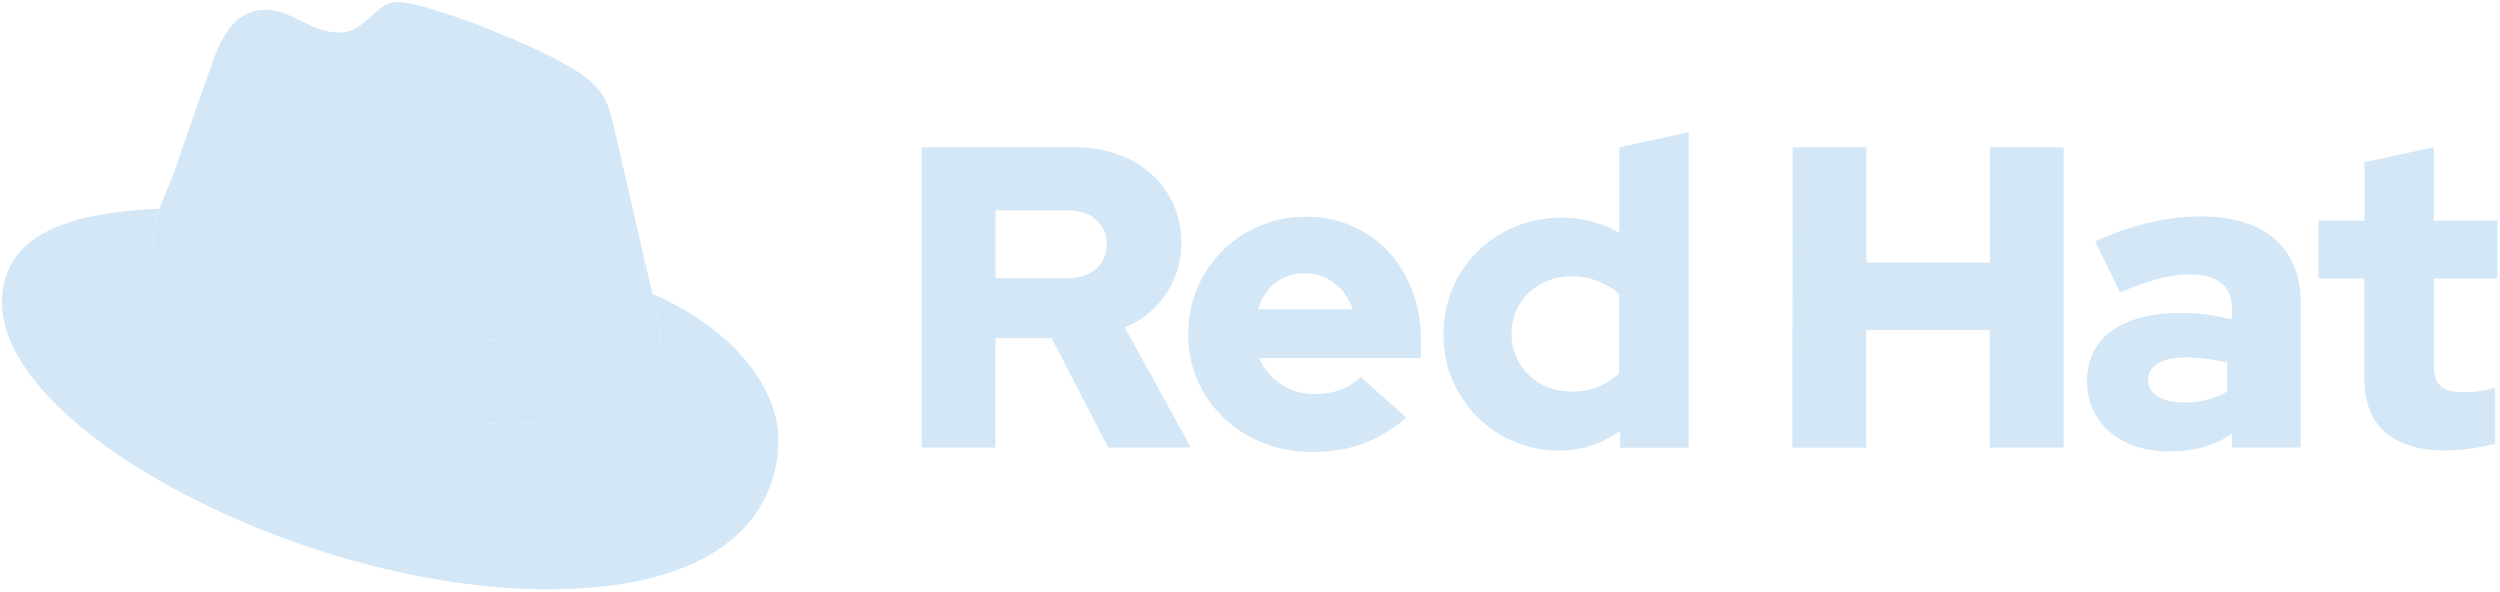
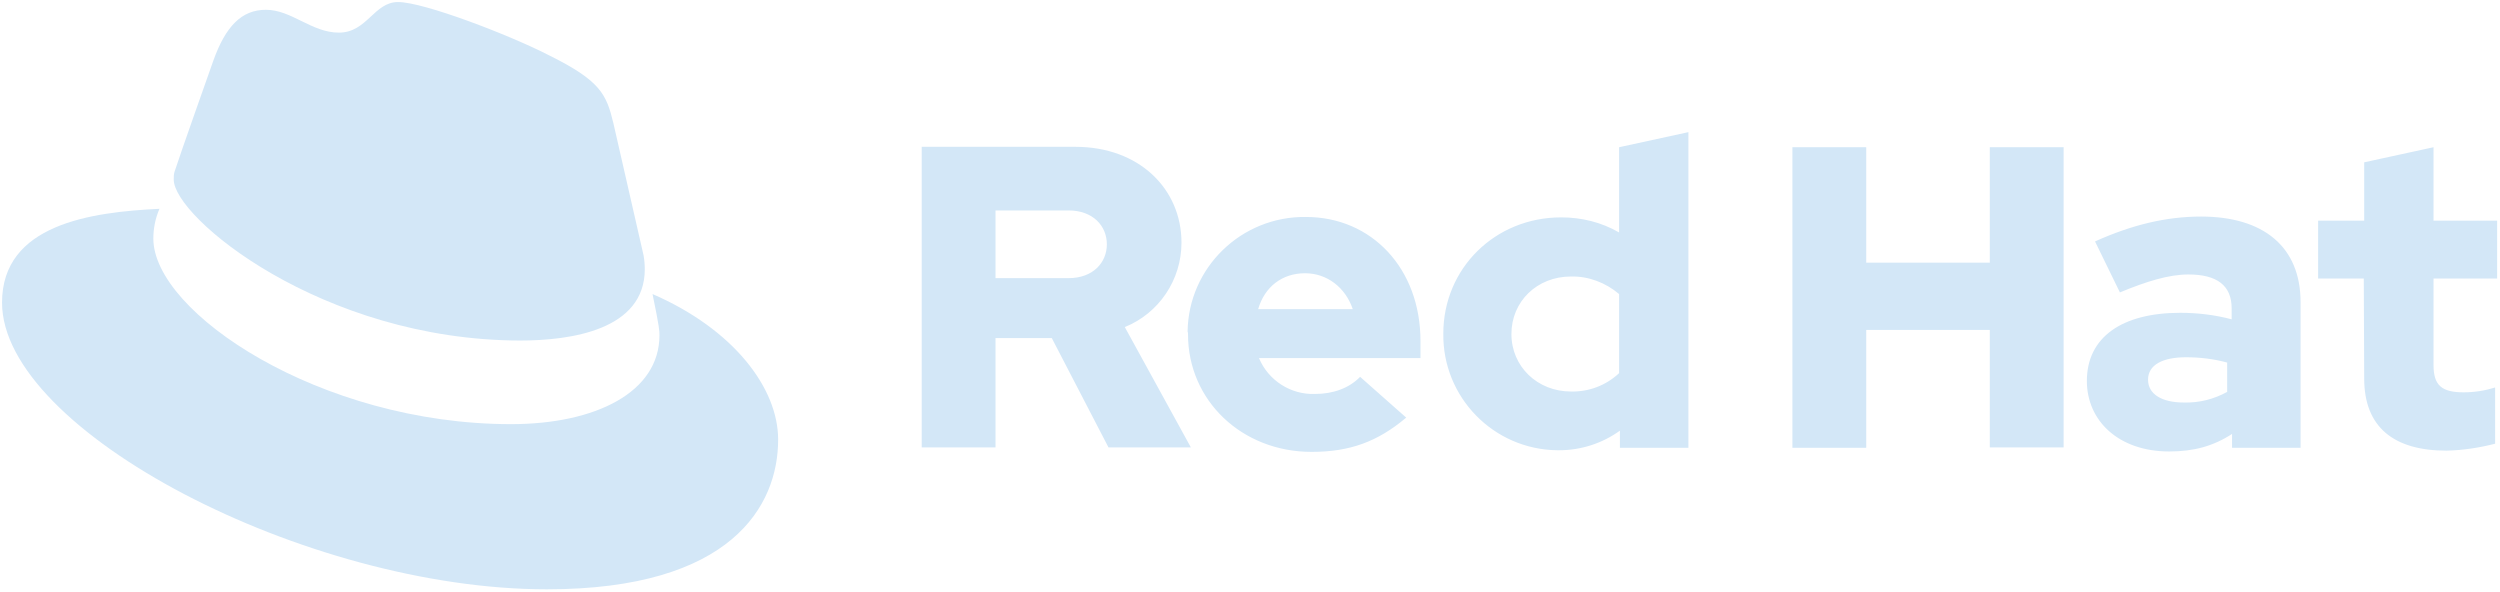
- <svg xmlns="http://www.w3.org/2000/svg" width="613" height="145">
-   <g fill="none">
-     <path d="M127.47 83.49c12.51 0 30.61-2.58 30.61-17.46a14 14 0 0 0-.31-3.42l-7.45-32.36c-1.72-7.12-3.23-10.35-15.73-16.6C124.89 8.69 103.76.5 97.51.5 91.69.5 90 8 83.06 8c-6.68 0-11.64-5.6-17.89-5.6-6 0-9.91 4.09-12.93 12.5 0 0-8.41 23.72-9.49 27.16a6.43 6.43 0 0 0-.22 1.94c0 9.22 36.3 39.45 84.94 39.45M160 72.07c1.73 8.19 1.73 9.05 1.73 10.13 0 14-15.74 21.77-36.43 21.77-46.76.03-87.72-27.37-87.72-45.48a18.45 18.45 0 0 1 1.51-7.33C22.27 52 .5 55 .5 74.22c0 31.48 74.59 70.28 133.65 70.28 45.28 0 56.7-20.48 56.7-36.65 0-12.72-11-27.16-30.83-35.78" fill="#D3E7F7" />
-     <path d="M160 72.07c1.73 8.19 1.73 9.05 1.73 10.13 0 14-15.74 21.77-36.43 21.77-46.76.03-87.72-27.37-87.72-45.48a18.45 18.45 0 0 1 1.51-7.33l3.66-9.06a6.43 6.43 0 0 0-.22 1.9c0 9.22 36.3 39.45 84.94 39.45 12.51 0 30.61-2.58 30.61-17.46a14 14 0 0 0-.31-3.42l2.23 9.5zM579.74 92.8c0 11.89 7.15 17.67 20.19 17.67a52.11 52.11 0 0 0 11.89-1.68V95a24.84 24.84 0 0 1-7.68 1.16c-5.37 0-7.36-1.68-7.36-6.73V68.3h15.56V54.1h-15.56v-18l-17 3.68V54.1h-11.29v14.2h11.25v24.5zm-53 .32c0-3.68 3.69-5.47 9.26-5.47a43.12 43.12 0 0 1 10.1 1.26v7.15a21.51 21.51 0 0 1-10.63 2.63c-5.46 0-8.73-2.1-8.73-5.57zm5.2 17.56c6 0 10.84-1.26 15.36-4.31v3.37h16.82V74.08c0-13.56-9.14-21-24.39-21-8.52 0-16.94 2-26 6.1l6.1 12.52c6.52-2.74 12-4.42 16.83-4.42 7 0 10.62 2.73 10.62 8.31v2.73a49.53 49.53 0 0 0-12.62-1.58c-14.31 0-22.93 6-22.93 16.73 0 9.78 7.78 17.24 20.19 17.24l.02-.03zm-92.46-.91h18.09V80.92h30.29v28.82H506V36.12h-18.07v28.29h-30.29V36.12h-18.09l-.07 73.65zm-68.86-27.9c0-8 6.31-14.1 14.62-14.1A17.22 17.22 0 0 1 397 72.09v19.45A16.36 16.36 0 0 1 385.24 96c-8.2 0-14.62-6.1-14.62-14.09v-.04zm26.61 27.91h16.83V32.44l-17 3.68v20.93a28.3 28.3 0 0 0-14.2-3.68c-16.19 0-28.92 12.51-28.92 28.5a28.25 28.25 0 0 0 28.4 28.6 25.12 25.12 0 0 0 14.93-4.83l-.04 4.14zM320 67c5.36 0 9.88 3.47 11.67 8.83h-23.2C310.15 70.3 314.36 67 320 67zm-28.67 15c0 16.2 13.25 28.82 30.28 28.82 9.36 0 16.2-2.53 23.25-8.42l-11.26-10c-2.63 2.74-6.52 4.21-11.14 4.21a14.39 14.39 0 0 1-13.68-8.83h39.65v-4.23c0-17.67-11.88-30.39-28.08-30.39a28.57 28.57 0 0 0-29 28.81l-.02.03zM262 51.58c6 0 9.36 3.78 9.36 8.31 0 4.53-3.36 8.31-9.36 8.31h-17.89V51.58H262zm-36 58.16h18.09V82.92h13.77l13.89 26.82H292l-16.2-29.45a22.27 22.27 0 0 0 13.88-20.72c0-13.25-10.41-23.45-26-23.45H226v73.62z" fill="#D3E7F7" />
-   </g>
+ <svg xmlns="http://www.w3.org/2000/svg" version="1.1" id="Layer_1" x="0px" y="0px" viewBox="0 0 613 145" style="enable-background:new 0 0 613 145;" xml:space="preserve">
+   <style type="text/css">
+ 	.st0{fill:#D3E7F7;}
+ </style>
+   <path class="st0" d="M127.5,83.5c12.5,0,30.6-2.6,30.6-17.5c0-1.1-0.1-2.3-0.3-3.4l-7.4-32.4c-1.7-7.1-3.2-10.4-15.7-16.6  c-9.7-5-30.8-13.1-37.1-13.1C91.7,0.5,90,8,83.1,8c-6.7,0-11.6-5.6-17.9-5.6c-6,0-9.9,4.1-12.9,12.5c0,0-8.4,23.7-9.5,27.2  c-0.2,0.6-0.2,1.3-0.2,1.9C42.5,53.2,78.8,83.4,127.5,83.5 M160,72.1c1.7,8.2,1.7,9.1,1.7,10.1c0,14-15.7,21.8-36.4,21.8  c-46.8,0-87.7-27.4-87.7-45.5c0-2.5,0.5-5,1.5-7.3C22.3,52,0.5,55,0.5,74.2c0,31.5,74.6,70.3,133.6,70.3c45.3,0,56.7-20.5,56.7-36.7  C190.8,95.1,179.8,80.7,160,72.1" />
+   <path class="st0" d="M579.7,92.8c0,11.9,7.2,17.7,20.2,17.7c4-0.1,8-0.7,11.9-1.7V95c-2.5,0.8-5.1,1.2-7.7,1.2  c-5.4,0-7.4-1.7-7.4-6.7V68.3h15.6V54.1h-15.6v-18l-17,3.7v14.3h-11.3v14.2h11.2L579.7,92.8L579.7,92.8z M526.7,93.1  c0-3.7,3.7-5.5,9.3-5.5c3.4,0,6.8,0.4,10.1,1.3v7.2c-3.3,1.8-6.9,2.7-10.6,2.6C530,98.7,526.7,96.6,526.7,93.1z M531.9,110.7  c6,0,10.8-1.3,15.4-4.3v3.4h16.8V74.1c0-13.6-9.1-21-24.4-21c-8.5,0-16.9,2-26,6.1l6.1,12.5c6.5-2.7,12-4.4,16.8-4.4  c7,0,10.6,2.7,10.6,8.3v2.7c-4.1-1.1-8.4-1.6-12.6-1.6c-14.3,0-22.9,6-22.9,16.7C511.7,103.2,519.5,110.7,531.9,110.7L531.9,110.7z   M439.5,109.8h18.1V80.9h30.3v28.8H506V36.1h-18.1v28.3h-30.3V36.1h-18.1L439.5,109.8L439.5,109.8z M370.6,81.9  c0-8,6.3-14.1,14.6-14.1c4.3-0.1,8.5,1.5,11.8,4.3v19.4c-3.2,3-7.4,4.6-11.8,4.5C377,96,370.6,89.9,370.6,81.9  C370.6,81.9,370.6,81.9,370.6,81.9z M397.2,109.8h16.8V32.4l-17,3.7V57c-4.3-2.5-9.2-3.7-14.2-3.7c-16.2,0-28.9,12.5-28.9,28.5  c-0.2,15.6,12.3,28.4,27.9,28.6c0.2,0,0.3,0,0.5,0c5.4,0,10.6-1.7,14.9-4.8L397.2,109.8L397.2,109.8z M320,67  c5.4,0,9.9,3.5,11.7,8.8h-23.2C310.1,70.3,314.4,67,320,67z M291.3,82c0,16.2,13.2,28.8,30.3,28.8c9.4,0,16.2-2.5,23.2-8.4l-11.3-10  c-2.6,2.7-6.5,4.2-11.1,4.2c-5.9,0.2-11.4-3.3-13.7-8.8h39.6v-4.2c0-17.7-11.9-30.4-28.1-30.4c-15.8-0.2-28.8,12.4-29,28.1  C291.3,81.5,291.3,81.7,291.3,82C291.3,82,291.3,82,291.3,82z M262,51.6c6,0,9.4,3.8,9.4,8.3s-3.4,8.3-9.4,8.3h-17.9V51.6H262z   M226,109.7h18.1V82.9h13.8l13.9,26.8H292l-16.2-29.5c8.4-3.4,13.9-11.6,13.9-20.7c0-13.2-10.4-23.5-26-23.5H226V109.7L226,109.7z" />
</svg>
